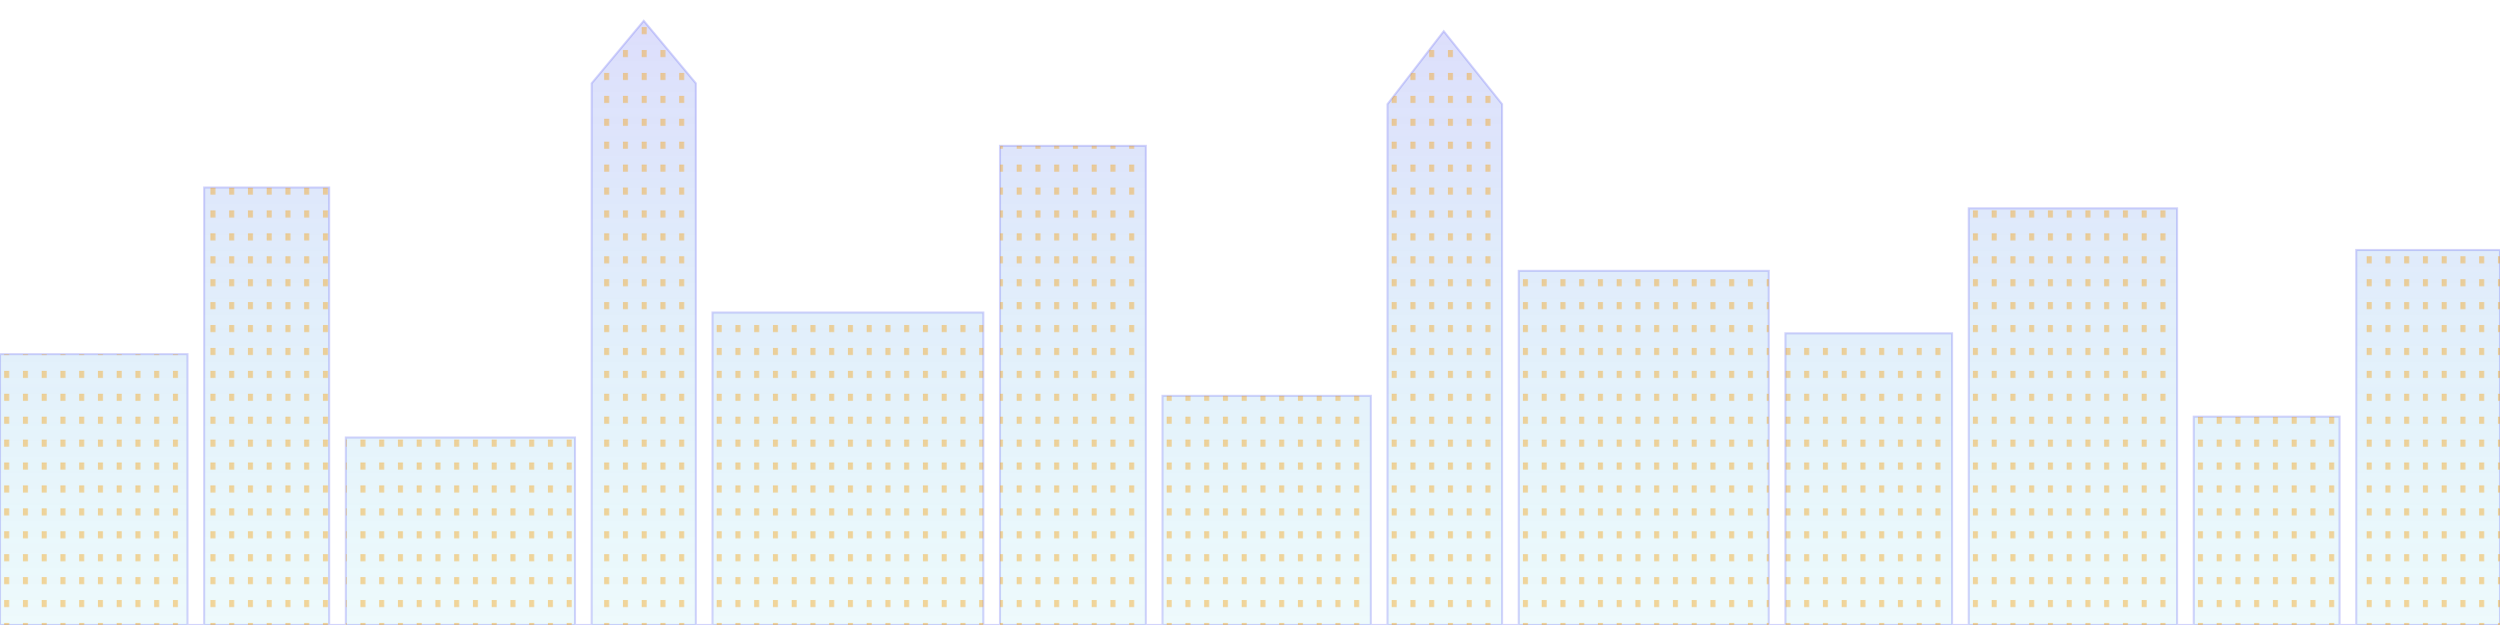
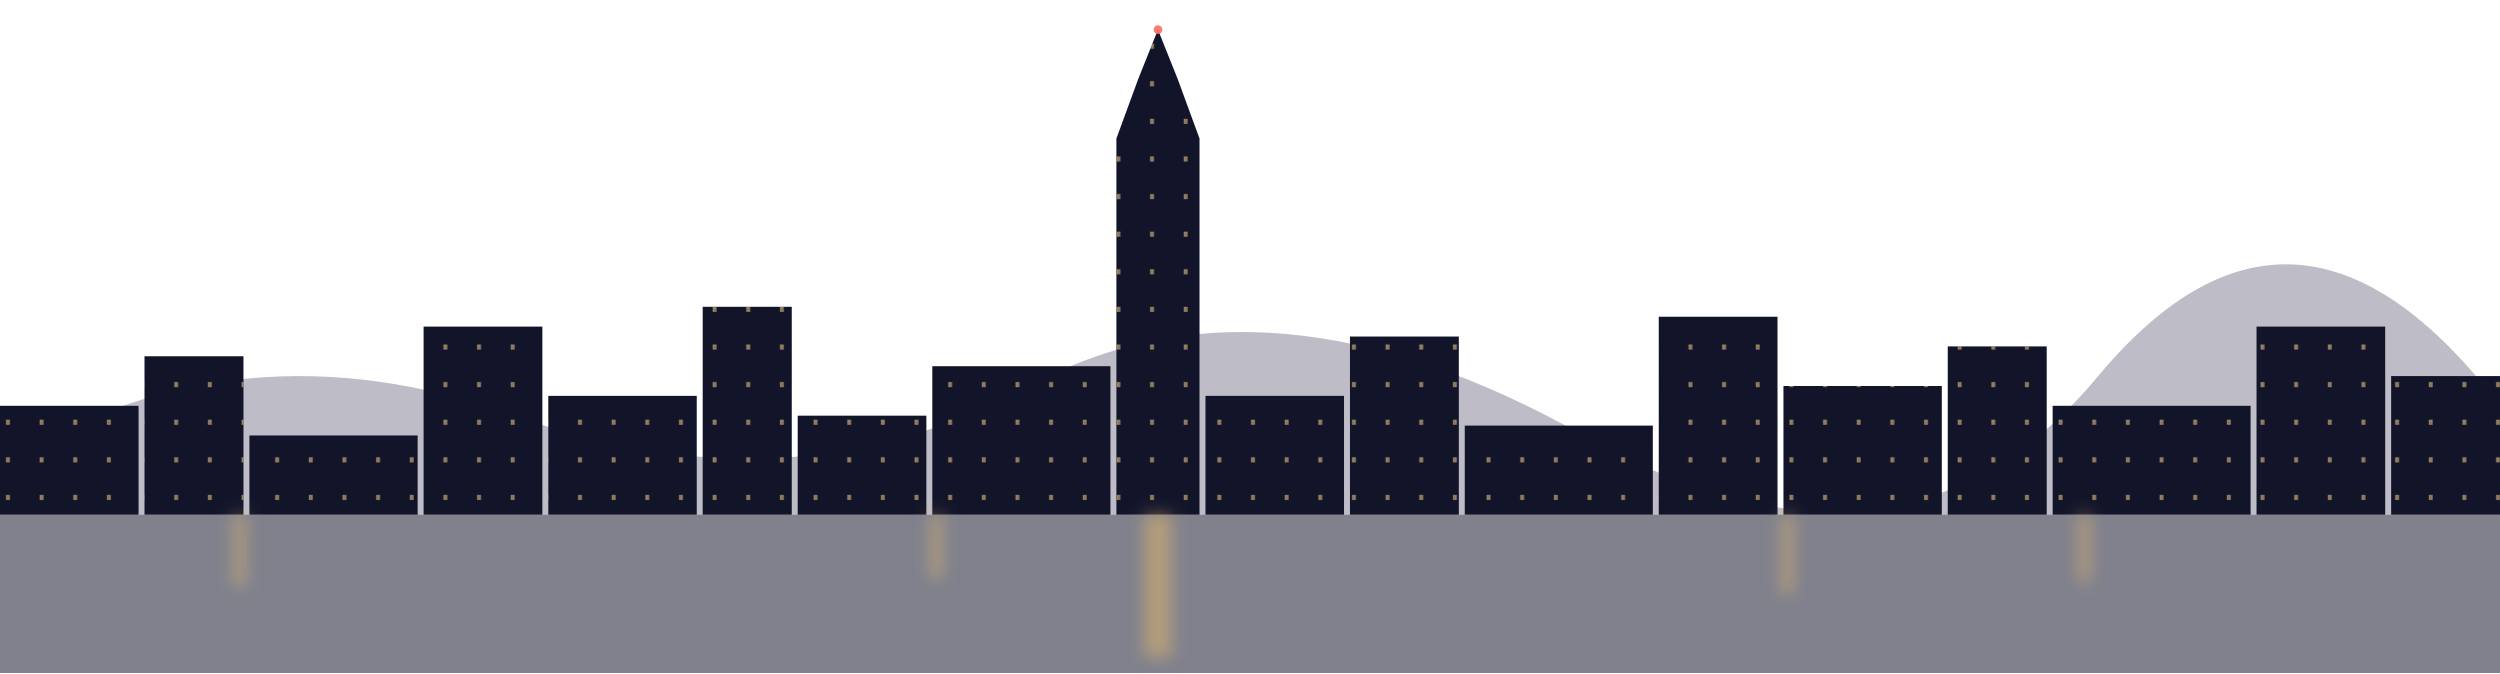
- <svg xmlns="http://www.w3.org/2000/svg" viewBox="0 0 1200 300">
+ <svg xmlns="http://www.w3.org/2000/svg" viewBox="0 0 1263 340">
  <defs>
-     <linearGradient id="skylineFill" x1="0" y1="0" x2="0" y2="1">
-       <stop offset="0%" stop-color="#6366f1" stop-opacity="0.22" />
-       <stop offset="100%" stop-color="#06b6d4" stop-opacity="0.07" />
-     </linearGradient>
    <clipPath id="skylineClip">
-       <path d="M0,300 L0,170 L90,170 L90,300 L98,300 L98,90 L158,90 L158,300 L166,300 L166,210 L276,210 L276,300                L284,300 L284,40 L309,10 L334,40 L334,300 L342,300 L342,150 L472,150 L472,300                L480,300 L480,70 L550,70 L550,300 L558,300 L558,190 L658,190 L658,300                L666,300 L666,50 L693,15 L721,50 L721,300 L729,300 L729,130 L849,130 L849,300                L857,300 L857,160 L937,160 L937,300 L945,300 L945,100 L1045,100 L1045,300                L1053,300 L1053,200 L1123,200 L1123,300 L1131,300 L1131,120 L1200,120 L1200,300 Z" />
+       <path d="M0,260 L0,205 L70,205 L70,260                L73,260 L73,180 L123,180 L123,260                L126,260 L126,220 L211,220 L211,260                L214,260 L214,165 L274,165 L274,260                L277,260 L277,200 L352,200 L352,260                L355,260 L355,155 L400,155 L400,260                L403,260 L403,210 L468,210 L468,260                L471,260 L471,185 L561,185 L561,260                L564,260 L564,70 L575,40 L585,15 L595,40 L606,70 L606,260                L609,260 L609,200 L679,200 L679,260                L682,260 L682,170 L737,170 L737,260                L740,260 L740,215 L835,215 L835,260                L838,260 L838,160 L898,160 L898,260                L901,260 L901,195 L981,195 L981,260                L984,260 L984,175 L1034,175 L1034,260                L1037,260 L1037,205 L1137,205 L1137,260                L1140,260 L1140,165 L1205,165 L1205,260                L1208,260 L1208,190 L1263,190 L1263,260 Z" />
    </clipPath>
-     <pattern id="windows" width="9" height="11" patternUnits="userSpaceOnUse">
-       <rect x="2" y="2" width="2.4" height="3.4" fill="#f59e0b" fill-opacity="0.4" />
+     <pattern id="windows" width="17" height="19" patternUnits="userSpaceOnUse">
+       <rect x="3" y="3" width="2" height="2.6" fill="#f3cb87" fill-opacity="0.55" />
    </pattern>
+     <filter id="softBlur" x="-50%" y="-50%" width="200%" height="200%">
+       <feGaussianBlur stdDeviation="4" />
+     </filter>
  </defs>
-   <path fill="url(#skylineFill)" stroke="#6366f1" stroke-opacity="0.28" stroke-width="1" d="M0,300 L0,170 L90,170 L90,300 L98,300 L98,90 L158,90 L158,300 L166,300 L166,210 L276,210 L276,300            L284,300 L284,40 L309,10 L334,40 L334,300 L342,300 L342,150 L472,150 L472,300            L480,300 L480,70 L550,70 L550,300 L558,300 L558,190 L658,190 L658,300            L666,300 L666,50 L693,15 L721,50 L721,300 L729,300 L729,130 L849,130 L849,300            L857,300 L857,160 L937,160 L937,300 L945,300 L945,100 L1045,100 L1045,300            L1053,300 L1053,200 L1123,200 L1123,300 L1131,300 L1131,120 L1200,120 L1200,300 Z" />
-   <rect x="0" y="0" width="1200" height="300" fill="url(#windows)" clip-path="url(#skylineClip)" />
+   <path d="M0,235 Q120,160 260,210 T520,195 T800,220 T1060,190 T1263,205 L1263,260 L0,260 Z" fill="#463f5e" opacity="0.35" />
+   <path fill="#12152a" d="M0,260 L0,205 L70,205 L70,260            L73,260 L73,180 L123,180 L123,260            L126,260 L126,220 L211,220 L211,260            L214,260 L214,165 L274,165 L274,260            L277,260 L277,200 L352,200 L352,260            L355,260 L355,155 L400,155 L400,260            L403,260 L403,210 L468,210 L468,260            L471,260 L471,185 L561,185 L561,260            L564,260 L564,70 L575,40 L585,15 L595,40 L606,70 L606,260            L609,260 L609,200 L679,200 L679,260            L682,260 L682,170 L737,170 L737,260            L740,260 L740,215 L835,215 L835,260            L838,260 L838,160 L898,160 L898,260            L901,260 L901,195 L981,195 L981,260            L984,260 L984,175 L1034,175 L1034,260            L1037,260 L1037,205 L1137,205 L1137,260            L1140,260 L1140,165 L1205,165 L1205,260            L1208,260 L1208,190 L1263,190 L1263,260 Z" />
+   <rect x="0" y="0" width="1263" height="260" fill="url(#windows)" clip-path="url(#skylineClip)" />
+   <circle cx="585" cy="15" r="2.2" fill="#ff6b5e" opacity="0.9" />
+   <rect x="0" y="260" width="1263" height="80" fill="#171a30" opacity="0.55" />
+   <g filter="url(#softBlur)" opacity="0.5">
+     <rect x="578" y="260" width="14" height="72" fill="#e8b866" />
+     <rect x="118" y="260" width="6" height="36" fill="#e8b866" />
+     <rect x="470" y="260" width="6" height="32" fill="#e8b866" />
+     <rect x="900" y="260" width="6" height="40" fill="#e8b866" />
+     <rect x="1050" y="260" width="6" height="34" fill="#e8b866" />
+   </g>
</svg>
